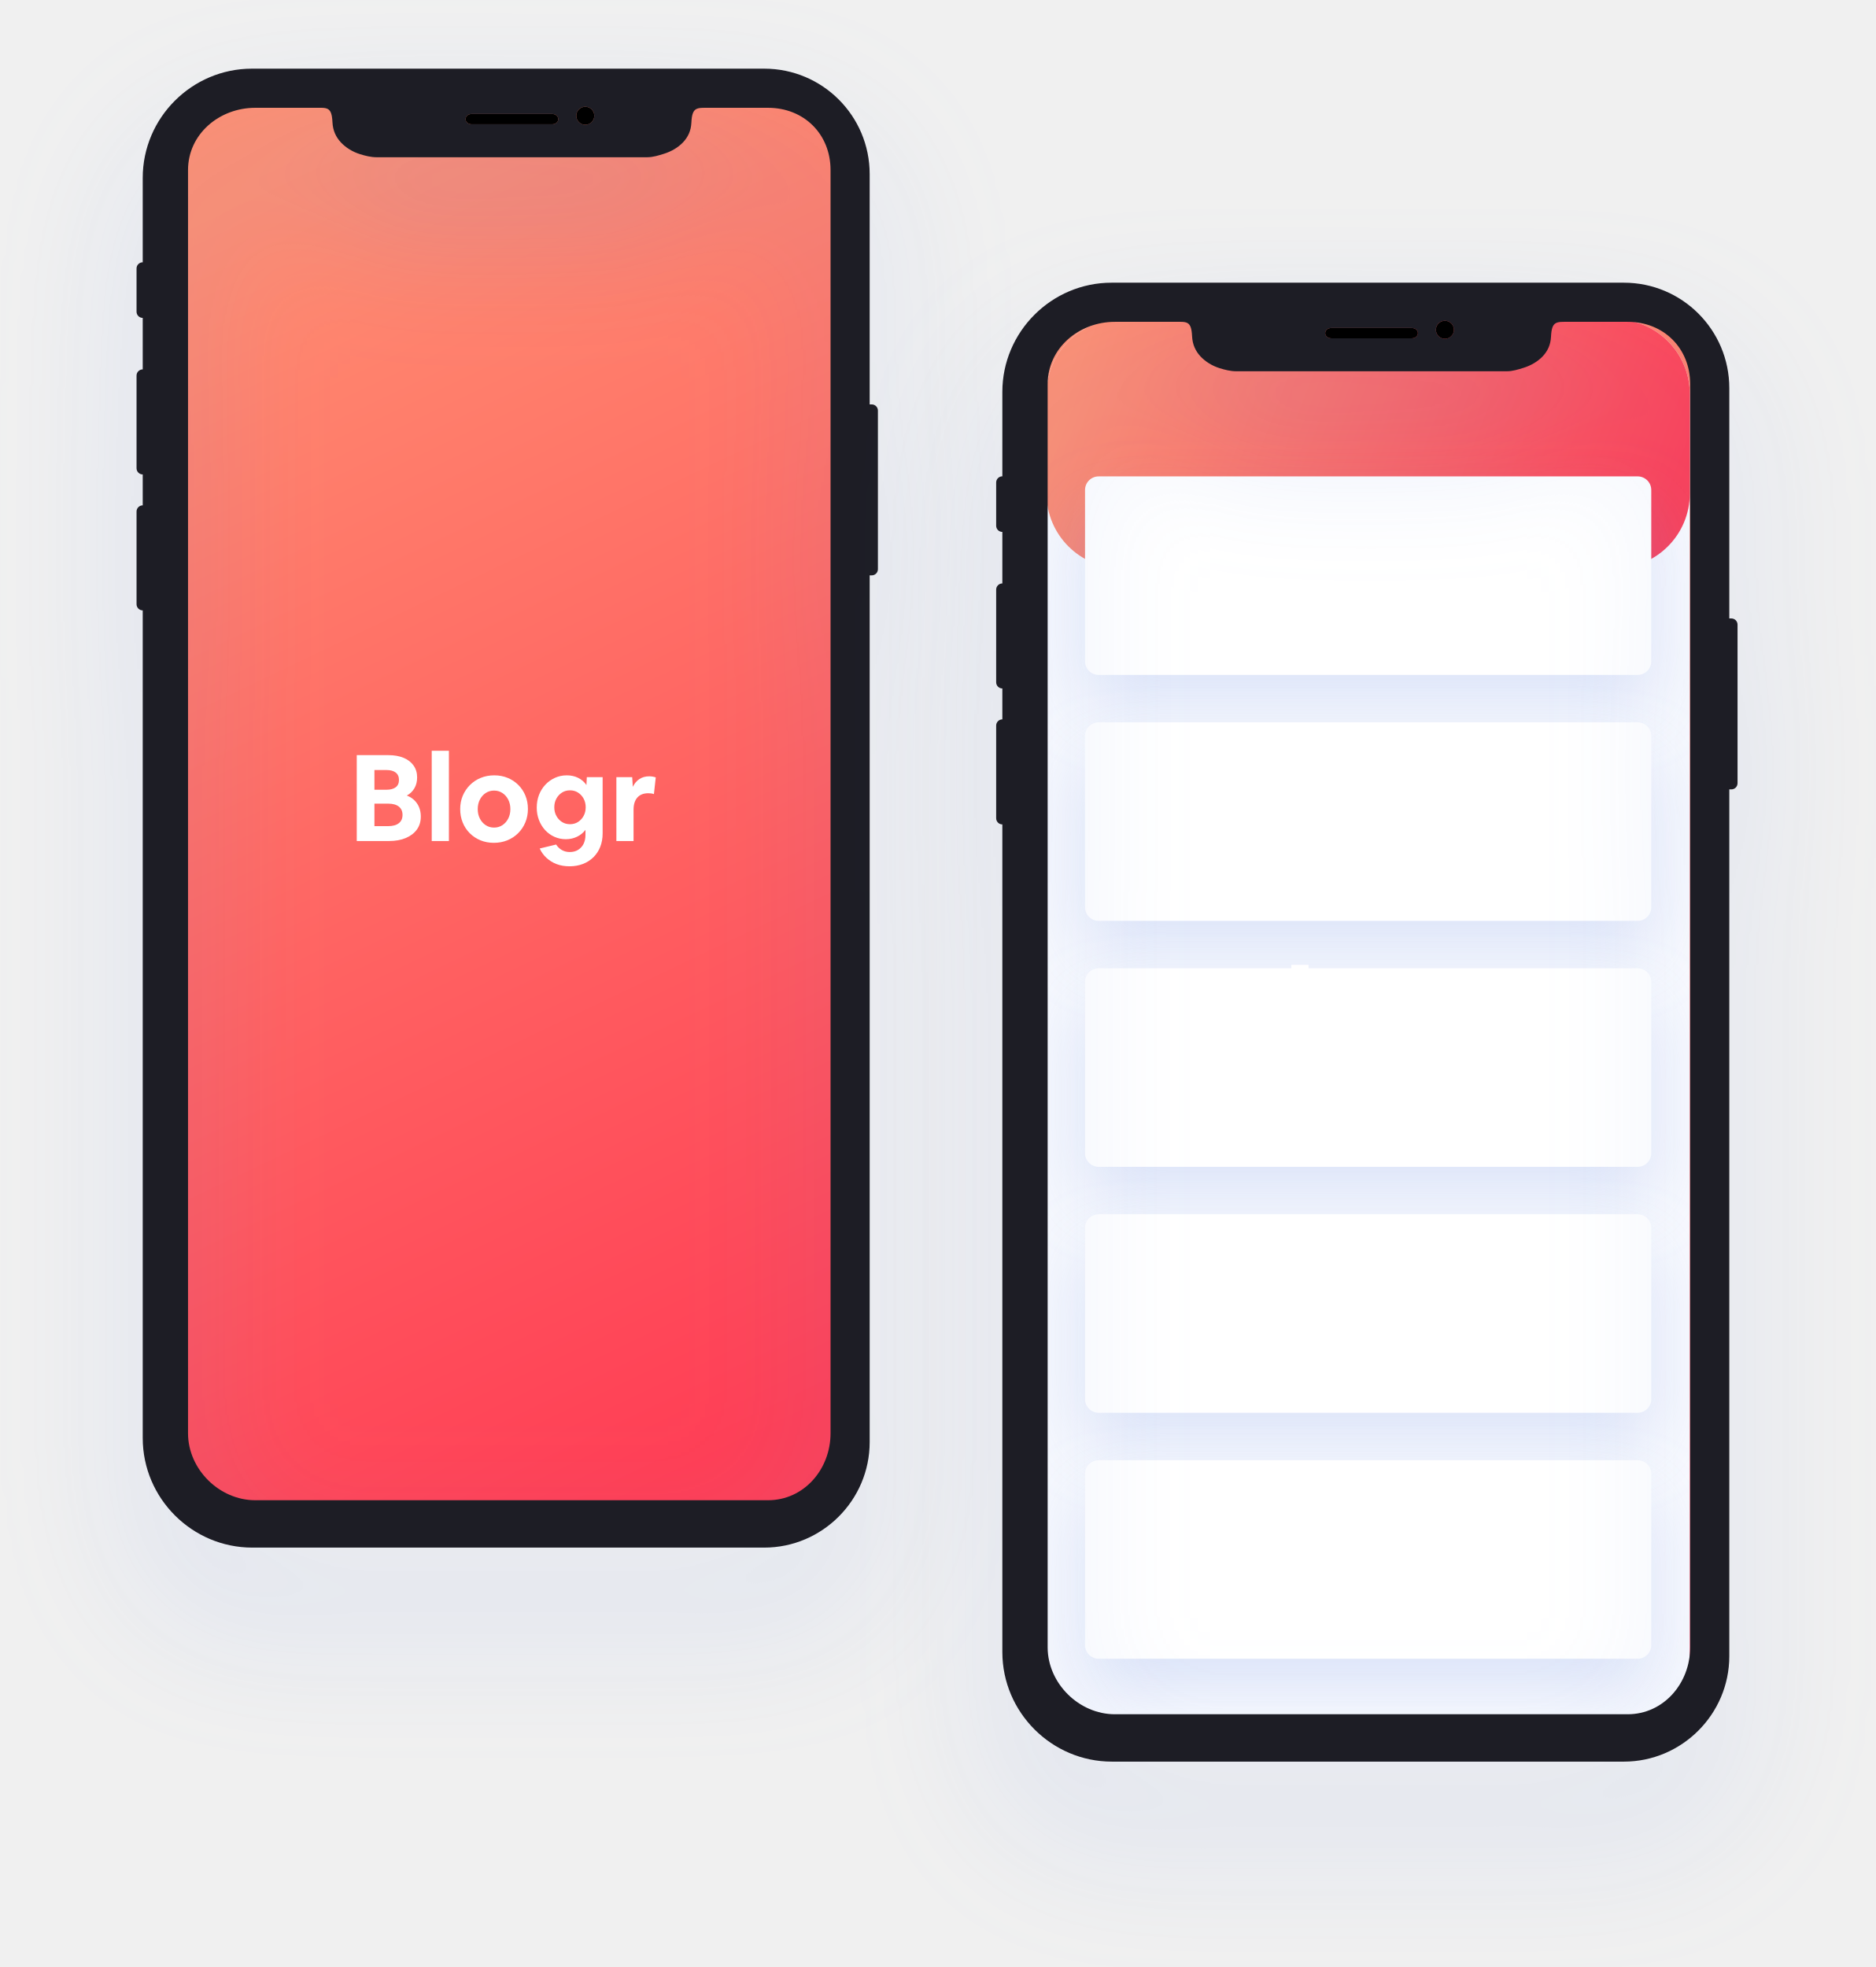
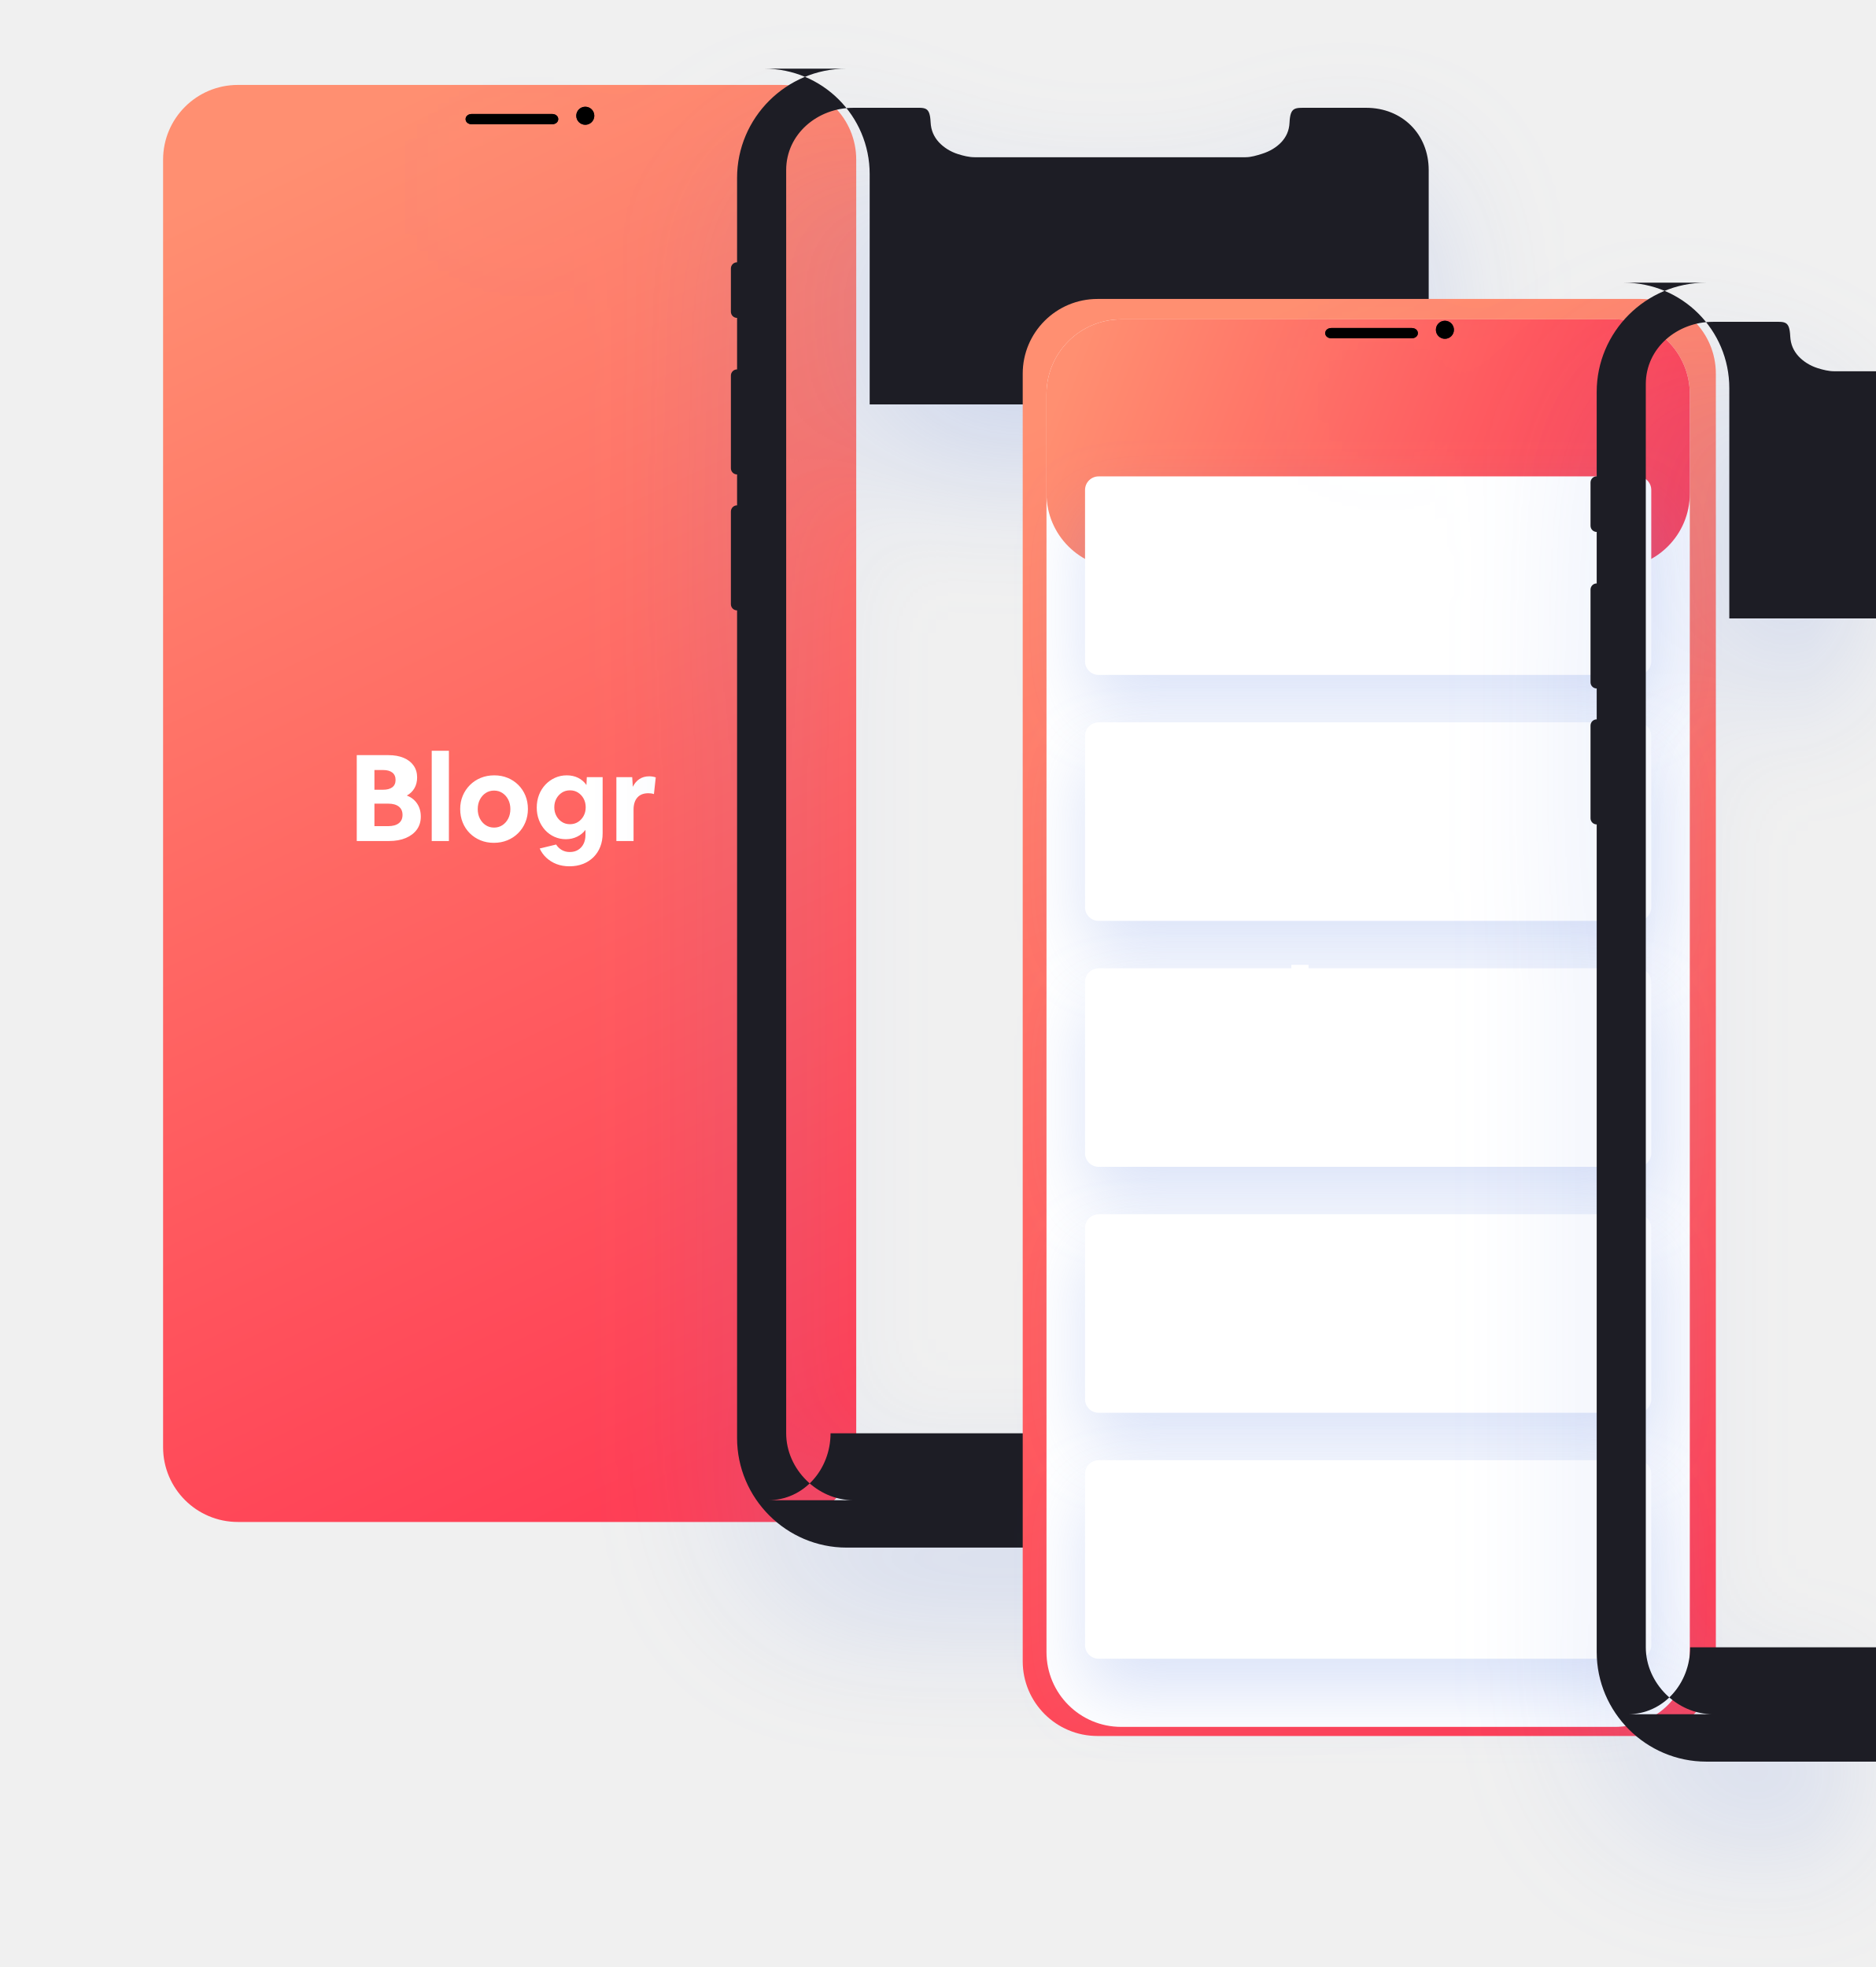
<svg xmlns="http://www.w3.org/2000/svg" xmlns:xlink="http://www.w3.org/1999/xlink" width="552" height="579">
  <defs>
    <filter x="-32.1%" y="-11.5%" width="164.2%" height="132.2%" filterUnits="objectBoundingBox" id="b">
      <feOffset dy="20" in="SourceAlpha" result="shadowOffsetOuter1" />
      <feGaussianBlur stdDeviation="20" in="shadowOffsetOuter1" result="shadowBlurOuter1" />
      <feColorMatrix values="0 0 0 0 0.422 0 0 0 0 0.554 0 0 0 0 0.894 0 0 0 0.243 0" in="shadowBlurOuter1" />
    </filter>
    <filter x="-21%" y="-42.8%" width="142%" height="219.8%" filterUnits="objectBoundingBox" id="e">
      <feOffset dy="10" in="SourceAlpha" result="shadowOffsetOuter1" />
      <feGaussianBlur stdDeviation="10" in="shadowOffsetOuter1" result="shadowBlurOuter1" />
      <feColorMatrix values="0 0 0 0 0.422 0 0 0 0 0.554 0 0 0 0 0.894 0 0 0 0.243 0" in="shadowBlurOuter1" />
    </filter>
    <filter x="-21%" y="-42.8%" width="142%" height="219.8%" filterUnits="objectBoundingBox" id="g">
      <feOffset dy="10" in="SourceAlpha" result="shadowOffsetOuter1" />
      <feGaussianBlur stdDeviation="10" in="shadowOffsetOuter1" result="shadowBlurOuter1" />
      <feColorMatrix values="0 0 0 0 0.422 0 0 0 0 0.554 0 0 0 0 0.894 0 0 0 0.243 0" in="shadowBlurOuter1" />
    </filter>
    <filter x="-21%" y="-42.8%" width="142%" height="219.8%" filterUnits="objectBoundingBox" id="i">
      <feOffset dy="10" in="SourceAlpha" result="shadowOffsetOuter1" />
      <feGaussianBlur stdDeviation="10" in="shadowOffsetOuter1" result="shadowBlurOuter1" />
      <feColorMatrix values="0 0 0 0 0.422 0 0 0 0 0.554 0 0 0 0 0.894 0 0 0 0.243 0" in="shadowBlurOuter1" />
    </filter>
    <filter x="-21%" y="-42.8%" width="142%" height="219.8%" filterUnits="objectBoundingBox" id="k">
      <feOffset dy="10" in="SourceAlpha" result="shadowOffsetOuter1" />
      <feGaussianBlur stdDeviation="10" in="shadowOffsetOuter1" result="shadowBlurOuter1" />
      <feColorMatrix values="0 0 0 0 0.422 0 0 0 0 0.554 0 0 0 0 0.894 0 0 0 0.243 0" in="shadowBlurOuter1" />
    </filter>
    <filter x="-21%" y="-42.8%" width="142%" height="219.8%" filterUnits="objectBoundingBox" id="m">
      <feOffset dy="10" in="SourceAlpha" result="shadowOffsetOuter1" />
      <feGaussianBlur stdDeviation="10" in="shadowOffsetOuter1" result="shadowBlurOuter1" />
      <feColorMatrix values="0 0 0 0 0.422 0 0 0 0 0.554 0 0 0 0 0.894 0 0 0 0.243 0" in="shadowBlurOuter1" />
    </filter>
    <filter x="-32.1%" y="-11.5%" width="164.2%" height="132.2%" filterUnits="objectBoundingBox" id="o">
      <feOffset dy="20" in="SourceAlpha" result="shadowOffsetOuter1" />
      <feGaussianBlur stdDeviation="20" in="shadowOffsetOuter1" result="shadowBlurOuter1" />
      <feColorMatrix values="0 0 0 0 0.422 0 0 0 0 0.554 0 0 0 0 0.894 0 0 0 0.243 0" in="shadowBlurOuter1" />
    </filter>
    <rect id="f" x="0" y="0" width="166.649" height="58.441" rx="4" />
    <rect id="h" x="0" y="72.397" width="166.649" height="58.441" rx="4" />
    <rect id="j" x="0" y="144.794" width="166.649" height="58.441" rx="4" />
    <rect id="l" x="0" y="217.192" width="166.649" height="58.441" rx="4" />
    <rect id="n" x="0" y="289.589" width="166.649" height="58.441" rx="4" />
    <linearGradient x1="38.371%" y1="0%" x2="61.629%" y2="100%" id="a">
      <stop stop-color="#FF8F71" offset="0%" />
      <stop stop-color="#FF3E55" offset="100%" />
    </linearGradient>
    <linearGradient x1="0%" y1="42.512%" x2="100%" y2="57.488%" id="d">
      <stop stop-color="#FF8F71" offset="0%" />
      <stop stop-color="#FF3E55" offset="100%" />
    </linearGradient>
-     <path d="M204.442 401.894c0 10.587-7.815 19.708-18.398 19.708H35.126c-10.584 0-19.786-9.121-19.786-19.708V30.059c0-10.587 9.202-18.327 19.786-18.327h17.447c3.689 0 5.051-.422 5.275 4.255.116 2.43 1.007 4.318 2.435 5.881 1.426 1.534 3.39 2.794 5.646 3.501 1.531.48 3.236.914 4.861.914h79.751c1.626 0 3.33-.534 4.861-1.013 2.258-.707 4.22-1.887 5.647-3.392 1.428-1.535 2.319-3.344 2.434-5.773.223-4.676 1.587-4.373 5.276-4.373h17.285c10.583 0 18.398 7.74 18.398 18.327v371.835zM98.847 13.55h23.637c1.004 0 1.819.622 1.819 1.515 0 .893-.815 1.516-1.819 1.516H98.847c-1.005 0-1.818-.623-1.818-1.516s.813-1.515 1.818-1.515zm36.063.522a2.653 2.653 0 11-5.306 0 2.653 2.653 0 015.306 0zm81.048 84.968V31.254c0-17.144-13.893-31.042-31.032-31.042H34.148c-17.677 0-32.142 14.47-32.142 32.155v24.839a1.819 1.819 0 00-1.819 1.818v12.733a1.82 1.82 0 001.819 1.82v15.157a1.82 1.82 0 00-1.819 1.82v27.284a1.82 1.82 0 001.819 1.818v9.095a1.82 1.82 0 00-1.819 1.818v27.285a1.82 1.82 0 001.819 1.82V403.29c0 17.74 14.509 32.257 32.243 32.257h150.677c17.067 0 31.032-13.97 31.032-31.043v-255.14h.605a1.819 1.819 0 001.82-1.819v-46.685c0-1.005-.814-1.82-1.82-1.82h-.605z" id="c" />
-     <path d="M204.442 401.894c0 10.587-7.815 19.708-18.398 19.708H35.126c-10.584 0-19.786-9.121-19.786-19.708V30.059c0-10.587 9.202-18.327 19.786-18.327h17.447c3.689 0 5.051-.422 5.275 4.255.116 2.43 1.007 4.318 2.435 5.881 1.426 1.534 3.39 2.794 5.646 3.501 1.531.48 3.236.914 4.861.914h79.751c1.626 0 3.33-.534 4.861-1.013 2.258-.707 4.22-1.887 5.647-3.392 1.428-1.535 2.319-3.344 2.434-5.773.223-4.676 1.587-4.373 5.276-4.373h17.285c10.583 0 18.398 7.74 18.398 18.327v371.835zM98.847 13.55h23.637c1.004 0 1.819.622 1.819 1.515 0 .893-.815 1.516-1.819 1.516H98.847c-1.005 0-1.818-.623-1.818-1.516s.813-1.515 1.818-1.515zm36.063.522a2.653 2.653 0 11-5.306 0 2.653 2.653 0 015.306 0zm81.048 84.968V31.254c0-17.144-13.893-31.042-31.032-31.042H34.148c-17.677 0-32.142 14.47-32.142 32.155v24.839a1.819 1.819 0 00-1.819 1.818v12.733a1.82 1.82 0 001.819 1.82v15.157a1.82 1.82 0 00-1.819 1.82v27.284a1.82 1.82 0 001.819 1.818v9.095a1.82 1.82 0 00-1.819 1.818v27.285a1.82 1.82 0 001.819 1.82V403.29c0 17.74 14.509 32.257 32.243 32.257h150.677c17.067 0 31.032-13.97 31.032-31.043v-255.14h.605a1.819 1.819 0 001.82-1.819v-46.685c0-1.005-.814-1.82-1.82-1.82h-.605z" id="p" />
+     <path d="M204.442 401.894c0 10.587-7.815 19.708-18.398 19.708h25.126c-10.584 0-19.786-9.121-19.786-19.708V30.059c0-10.587 9.202-18.327 19.786-18.327h17.447c3.689 0 5.051-.422 5.275 4.255.116 2.43 1.007 4.318 2.435 5.881 1.426 1.534 3.39 2.794 5.646 3.501 1.531.48 3.236.914 4.861.914h79.751c1.626 0 3.33-.534 4.861-1.013 2.258-.707 4.22-1.887 5.647-3.392 1.428-1.535 2.319-3.344 2.434-5.773.223-4.676 1.587-4.373 5.276-4.373h17.285c10.583 0 18.398 7.74 18.398 18.327v371.835zM98.847 13.55h23.637c1.004 0 1.819.622 1.819 1.515 0 .893-.815 1.516-1.819 1.516H98.847c-1.005 0-1.818-.623-1.818-1.516s.813-1.515 1.818-1.515zm36.063.522a2.653 2.653 0 11-5.306 0 2.653 2.653 0 015.306 0zm81.048 84.968V31.254c0-17.144-13.893-31.042-31.032-31.042h24.148c-17.677 0-32.142 14.47-32.142 32.155v24.839a1.819 1.819 0 00-1.819 1.818v12.733a1.82 1.82 0 001.819 1.82v15.157a1.82 1.82 0 00-1.819 1.82v27.284a1.82 1.82 0 001.819 1.818v9.095a1.82 1.82 0 00-1.819 1.818v27.285a1.82 1.82 0 001.819 1.82V403.29c0 17.74 14.509 32.257 32.243 32.257h150.677c17.067 0 31.032-13.97 31.032-31.043v-255.14h.605a1.819 1.819 0 001.82-1.819v-46.685c0-1.005-.814-1.82-1.82-1.82h-.605z" id="c" />
+     <path d="M204.442 401.894c0 10.587-7.815 19.708-18.398 19.708h25.126c-10.584 0-19.786-9.121-19.786-19.708V30.059c0-10.587 9.202-18.327 19.786-18.327h17.447c3.689 0 5.051-.422 5.275 4.255.116 2.43 1.007 4.318 2.435 5.881 1.426 1.534 3.39 2.794 5.646 3.501 1.531.48 3.236.914 4.861.914h79.751c1.626 0 3.33-.534 4.861-1.013 2.258-.707 4.22-1.887 5.647-3.392 1.428-1.535 2.319-3.344 2.434-5.773.223-4.676 1.587-4.373 5.276-4.373h17.285c10.583 0 18.398 7.74 18.398 18.327v371.835zM98.847 13.55h23.637c1.004 0 1.819.622 1.819 1.515 0 .893-.815 1.516-1.819 1.516H98.847c-1.005 0-1.818-.623-1.818-1.516s.813-1.515 1.818-1.515zm36.063.522a2.653 2.653 0 11-5.306 0 2.653 2.653 0 015.306 0zm81.048 84.968V31.254c0-17.144-13.893-31.042-31.032-31.042h24.148c-17.677 0-32.142 14.47-32.142 32.155v24.839a1.819 1.819 0 00-1.819 1.818v12.733a1.82 1.82 0 001.819 1.82v15.157a1.82 1.82 0 00-1.819 1.82v27.284a1.82 1.82 0 001.819 1.818v9.095a1.82 1.82 0 00-1.819 1.818v27.285a1.82 1.82 0 001.819 1.82V403.29c0 17.74 14.509 32.257 32.243 32.257h150.677c17.067 0 31.032-13.97 31.032-31.043v-255.14h.605a1.819 1.819 0 001.82-1.819v-46.685c0-1.005-.814-1.82-1.82-1.82h-.605z" id="p" />
  </defs>
  <g fill="none" fill-rule="evenodd">
    <g transform="translate(40 20)">
      <rect fill="url(#a)" x="8" y="5" width="204" height="423" rx="22" />
-       <path d="M65 227.56v-25.278h9.316c1.734 0 3.232.267 4.496.8 1.264.535 2.239 1.294 2.925 2.28.686.984 1.03 2.141 1.03 3.47 0 1.21-.266 2.273-.795 3.187a5.63 5.63 0 01-2.24 2.154c1.3.498 2.312 1.287 3.034 2.367s1.083 2.356 1.083 3.828c0 1.471-.385 2.74-1.155 3.809-.77 1.068-1.854 1.899-3.25 2.492s-3.045.89-4.947.89H65zm5.2-20.9v5.804h3.539c1.18 0 2.088-.243 2.726-.73.638-.487.957-1.205.957-2.154 0-.95-.32-1.673-.957-2.172-.638-.498-1.547-.747-2.726-.747h-3.54zm0 16.52h4.044c1.348 0 2.39-.285 3.124-.854.734-.57 1.101-1.389 1.101-2.457 0-1.068-.367-1.887-1.101-2.456-.735-.57-1.776-.855-3.124-.855H70.2v6.622zm16.863 4.38V201h5.056v26.56h-5.056zm18.272.533c-1.42 0-2.732-.249-3.936-.747a9.577 9.577 0 01-3.142-2.083 9.438 9.438 0 01-2.076-3.151c-.494-1.21-.74-2.528-.74-3.952s.252-2.735.758-3.934a9.78 9.78 0 012.112-3.15 9.594 9.594 0 013.178-2.101c1.216-.499 2.546-.748 3.99-.748 1.42 0 2.733.25 3.936.748a9.577 9.577 0 013.142 2.083 9.482 9.482 0 012.076 3.133c.494 1.198.74 2.51.74 3.934 0 1.424-.252 2.741-.758 3.951a9.73 9.73 0 01-2.112 3.169 9.594 9.594 0 01-3.178 2.1c-1.216.499-2.546.748-3.99.748zm.072-4.486c.915 0 1.733-.237 2.456-.712.722-.474 1.293-1.121 1.715-1.94.421-.819.632-1.75.632-2.795 0-1.044-.211-1.976-.632-2.795-.422-.818-.993-1.465-1.715-1.94-.723-.475-1.541-.712-2.456-.712s-1.733.237-2.455.712c-.723.475-1.294 1.122-1.716 1.94-.42.82-.632 1.75-.632 2.795s.211 1.976.632 2.795c.422.819.993 1.466 1.716 1.94.722.475 1.54.712 2.455.712zm21.124 3.418a8.081 8.081 0 01-3.376-.712 8.295 8.295 0 01-2.726-1.976 9.246 9.246 0 01-1.806-2.955c-.433-1.127-.65-2.344-.65-3.649 0-1.353.223-2.605.668-3.756a9.131 9.131 0 011.878-3.008 8.894 8.894 0 012.817-2.012c1.07-.486 2.232-.73 3.484-.73 1.228 0 2.335.244 3.322.73a6.447 6.447 0 012.456 2.118l.108-2.314h4.658v16.555c0 1.448-.234 2.765-.704 3.952a8.774 8.774 0 01-2.004 3.062 8.961 8.961 0 01-3.087 1.976c-1.192.463-2.51.694-3.954.694-1.42 0-2.697-.22-3.828-.659a9.174 9.174 0 01-2.961-1.833 8.656 8.656 0 01-1.986-2.742l4.839-1.174a4.737 4.737 0 001.679 1.62c.686.391 1.462.587 2.329.587.939 0 1.751-.208 2.437-.623a4.283 4.283 0 001.607-1.745c.385-.747.578-1.62.578-2.616v-1.531a6.795 6.795 0 01-2.474 2.011c-.999.487-2.1.73-3.304.73zm1.228-4.415c.89 0 1.68-.22 2.365-.658a4.816 4.816 0 001.643-1.78c.41-.748.614-1.596.614-2.546 0-.95-.204-1.798-.614-2.545a4.816 4.816 0 00-1.643-1.78c-.686-.44-1.474-.66-2.365-.66-.89 0-1.679.22-2.365.66a4.816 4.816 0 00-1.643 1.78c-.41.747-.614 1.596-.614 2.545 0 .95.205 1.798.614 2.546.41.747.957 1.34 1.643 1.78.686.439 1.474.658 2.365.658zm13.65 4.95V208.76h4.658l.18 2.848c.482-.996 1.132-1.762 1.95-2.296.819-.534 1.782-.801 2.89-.801.336 0 .673.03 1.01.089.337.06.638.137.903.231l-.542 4.914a3.86 3.86 0 00-.812-.196 6.647 6.647 0 00-.849-.054c-1.396 0-2.467.422-3.213 1.264-.747.843-1.12 2.035-1.12 3.578v9.221h-5.055z" fill="#FFF" fill-rule="nonzero" />
+       <path d="M65 227.56v-25.278h9.316c1.734 0 3.232.267 4.496.8 1.264.535 2.239 1.294 2.925 2.28.686.984 1.03 2.141 1.03 3.47 0 1.21-.266 2.273-.795 3.187a5.63 5.63 0 01-2.24 2.154c1.3.498 2.312 1.287 3.034 2.367s1.083 2.356 1.083 3.828c0 1.471-.385 2.74-1.155 3.809-.77 1.068-1.854 1.899-3.25 2.492s-3.045.89-4.947.89H65zm5.2-20.9v5.804h2.539c1.18 0 2.088-.243 2.726-.73.638-.487.957-1.205.957-2.154 0-.95-.32-1.673-.957-2.172-.638-.498-1.547-.747-2.726-.747h-3.54zm0 16.52h4.044c1.348 0 2.39-.285 3.124-.854.734-.57 1.101-1.389 1.101-2.457 0-1.068-.367-1.887-1.101-2.456-.735-.57-1.776-.855-3.124-.855H70.2v6.622zm16.863 4.38V201h5.056v26.56h-5.056zm18.272.533c-1.42 0-2.732-.249-3.936-.747a9.577 9.577 0 01-3.142-2.083 9.438 9.438 0 01-2.076-3.151c-.494-1.21-.74-2.528-.74-3.952s.252-2.735.758-3.934a9.78 9.78 0 012.112-3.15 9.594 9.594 0 013.178-2.101c1.216-.499 2.546-.748 3.99-.748 1.42 0 2.733.25 3.936.748a9.577 9.577 0 013.142 2.083 9.482 9.482 0 012.076 3.133c.494 1.198.74 2.51.74 3.934 0 1.424-.252 2.741-.758 3.951a9.73 9.73 0 01-2.112 3.169 9.594 9.594 0 01-3.178 2.1c-1.216.499-2.546.748-3.99.748zm.072-4.486c.915 0 1.733-.237 2.456-.712.722-.474 1.293-1.121 1.715-1.94.421-.819.632-1.75.632-2.795 0-1.044-.211-1.976-.632-2.795-.422-.818-.993-1.465-1.715-1.94-.723-.475-1.541-.712-2.456-.712s-1.733.237-2.455.712c-.723.475-1.294 1.122-1.716 1.94-.42.82-.632 1.75-.632 2.795s.211 1.976.632 2.795c.422.819.993 1.466 1.716 1.94.722.475 1.54.712 2.455.712zm21.124 3.418a8.081 8.081 0 01-3.376-.712 8.295 8.295 0 01-2.726-1.976 9.246 9.246 0 01-1.806-2.955c-.433-1.127-.65-2.344-.65-3.649 0-1.353.223-2.605.668-3.756a9.131 9.131 0 011.878-3.008 8.894 8.894 0 012.817-2.012c1.07-.486 2.232-.73 3.484-.73 1.228 0 2.335.244 3.322.73a6.447 6.447 0 012.456 2.118l.108-2.314h4.658v16.555c0 1.448-.234 2.765-.704 3.952a8.774 8.774 0 01-2.004 3.062 8.961 8.961 0 01-3.087 1.976c-1.192.463-2.51.694-3.954.694-1.42 0-2.697-.22-3.828-.659a9.174 9.174 0 01-2.961-1.833 8.656 8.656 0 01-1.986-2.742l4.839-1.174a4.737 4.737 0 001.679 1.62c.686.391 1.462.587 2.329.587.939 0 1.751-.208 2.437-.623a4.283 4.283 0 001.607-1.745c.385-.747.578-1.62.578-2.616v-1.531a6.795 6.795 0 01-2.474 2.011c-.999.487-2.1.73-3.304.73zm1.228-4.415c.89 0 1.68-.22 2.365-.658a4.816 4.816 0 001.643-1.78c.41-.748.614-1.596.614-2.546 0-.95-.204-1.798-.614-2.545a4.816 4.816 0 00-1.643-1.78c-.686-.44-1.474-.66-2.365-.66-.89 0-1.679.22-2.365.66a4.816 4.816 0 00-1.643 1.78c-.41.747-.614 1.596-.614 2.545 0 .95.205 1.798.614 2.546.41.747.957 1.34 1.643 1.78.686.439 1.474.658 2.365.658zm13.65 4.95V208.76h4.658l.18 2.848c.482-.996 1.132-1.762 1.95-2.296.819-.534 1.782-.801 2.89-.801.336 0 .673.03 1.01.089.337.06.638.137.903.231l-.542 4.914a3.86 3.86 0 00-.812-.196 6.647 6.647 0 00-.849-.054c-1.396 0-2.467.422-3.213 1.264-.747.843-1.12 2.035-1.12 3.578v9.221h-5.055z" fill="#FFF" fill-rule="nonzero" />
      <use fill="#000" filter="url(#b)" xlink:href="#c" />
      <use fill="#1D1D25" xlink:href="#c" />
      <path d="M122.484 13.55H98.847c-1.005 0-1.819.624-1.819 1.517 0 .892.814 1.515 1.82 1.515h23.636c1.005 0 1.82-.623 1.82-1.515 0-.893-.815-1.517-1.82-1.517M132.258 11.42a2.653 2.653 0 10.002 5.306 2.653 2.653 0 00-.002-5.306" fill="#000" />
    </g>
    <g transform="translate(293 83)">
      <rect fill="url(#a)" x="8" y="5" width="204" height="423" rx="22" />
      <rect fill="#FFF" x="15" y="11" width="189.335" height="414.321" rx="22" />
      <rect fill="url(#d)" x="15" y="11" width="189.335" height="73.269" rx="22" />
      <g transform="translate(26.343 57.23)">
        <use fill="#000" filter="url(#e)" xlink:href="#f" />
        <use fill="#FFF" xlink:href="#f" />
      </g>
      <g transform="translate(26.343 57.23)">
        <use fill="#000" filter="url(#g)" xlink:href="#h" />
        <use fill="#FFF" xlink:href="#h" />
      </g>
      <g transform="translate(26.343 57.23)">
        <use fill="#000" filter="url(#i)" xlink:href="#j" />
        <use fill="#FFF" xlink:href="#j" />
      </g>
      <g transform="translate(26.343 57.23)">
        <use fill="#000" filter="url(#k)" xlink:href="#l" />
        <use fill="#FFF" xlink:href="#l" />
      </g>
      <g transform="translate(26.343 57.23)">
        <use fill="#000" filter="url(#m)" xlink:href="#n" />
        <use fill="#FFF" xlink:href="#n" />
      </g>
-       <path d="M65 227.56v-25.278h9.316c1.734 0 3.232.267 4.496.8 1.264.535 2.239 1.294 2.925 2.28.686.984 1.03 2.141 1.03 3.47 0 1.21-.266 2.273-.795 3.187a5.63 5.63 0 01-2.24 2.154c1.3.498 2.312 1.287 3.034 2.367s1.083 2.356 1.083 3.828c0 1.471-.385 2.74-1.155 3.809-.77 1.068-1.854 1.899-3.25 2.492s-3.045.89-4.947.89H65zm5.2-20.9v5.804h3.539c1.18 0 2.088-.243 2.726-.73.638-.487.957-1.205.957-2.154 0-.95-.32-1.673-.957-2.172-.638-.498-1.547-.747-2.726-.747h-3.54zm0 16.52h4.044c1.348 0 2.39-.285 3.124-.854.734-.57 1.101-1.389 1.101-2.457 0-1.068-.367-1.887-1.101-2.456-.735-.57-1.776-.855-3.124-.855H70.2v6.622zm16.863 4.38V201h5.056v26.56h-5.056zm18.272.533c-1.42 0-2.732-.249-3.936-.747a9.577 9.577 0 01-3.142-2.083 9.438 9.438 0 01-2.076-3.151c-.494-1.21-.74-2.528-.74-3.952s.252-2.735.758-3.934a9.78 9.78 0 012.112-3.15 9.594 9.594 0 013.178-2.101c1.216-.499 2.546-.748 3.99-.748 1.42 0 2.733.25 3.936.748a9.577 9.577 0 013.142 2.083 9.482 9.482 0 012.076 3.133c.494 1.198.74 2.51.74 3.934 0 1.424-.252 2.741-.758 3.951a9.73 9.73 0 01-2.112 3.169 9.594 9.594 0 01-3.178 2.1c-1.216.499-2.546.748-3.99.748zm.072-4.486c.915 0 1.733-.237 2.456-.712.722-.474 1.293-1.121 1.715-1.94.421-.819.632-1.75.632-2.795 0-1.044-.211-1.976-.632-2.795-.422-.818-.993-1.465-1.715-1.94-.723-.475-1.541-.712-2.456-.712s-1.733.237-2.455.712c-.723.475-1.294 1.122-1.716 1.94-.42.82-.632 1.75-.632 2.795s.211 1.976.632 2.795c.422.819.993 1.466 1.716 1.94.722.475 1.54.712 2.455.712zm21.124 3.418a8.081 8.081 0 01-3.376-.712 8.295 8.295 0 01-2.726-1.976 9.246 9.246 0 01-1.806-2.955c-.433-1.127-.65-2.344-.65-3.649 0-1.353.223-2.605.668-3.756a9.131 9.131 0 011.878-3.008 8.894 8.894 0 012.817-2.012c1.07-.486 2.232-.73 3.484-.73 1.228 0 2.335.244 3.322.73a6.447 6.447 0 012.456 2.118l.108-2.314h4.658v16.555c0 1.448-.234 2.765-.704 3.952a8.774 8.774 0 01-2.004 3.062 8.961 8.961 0 01-3.087 1.976c-1.192.463-2.51.694-3.954.694-1.42 0-2.697-.22-3.828-.659a9.174 9.174 0 01-2.961-1.833 8.656 8.656 0 01-1.986-2.742l4.839-1.174a4.737 4.737 0 001.679 1.62c.686.391 1.462.587 2.329.587.939 0 1.751-.208 2.437-.623a4.283 4.283 0 001.607-1.745c.385-.747.578-1.62.578-2.616v-1.531a6.795 6.795 0 01-2.474 2.011c-.999.487-2.1.73-3.304.73zm1.228-4.415c.89 0 1.68-.22 2.365-.658a4.816 4.816 0 001.643-1.78c.41-.748.614-1.596.614-2.546 0-.95-.204-1.798-.614-2.545a4.816 4.816 0 00-1.643-1.78c-.686-.44-1.474-.66-2.365-.66-.89 0-1.679.22-2.365.66a4.816 4.816 0 00-1.643 1.78c-.41.747-.614 1.596-.614 2.545 0 .95.205 1.798.614 2.546.41.747.957 1.34 1.643 1.78.686.439 1.474.658 2.365.658zm13.65 4.95V208.76h4.658l.18 2.848c.482-.996 1.132-1.762 1.95-2.296.819-.534 1.782-.801 2.89-.801.336 0 .673.03 1.01.089.337.06.638.137.903.231l-.542 4.914a3.86 3.86 0 00-.812-.196 6.647 6.647 0 00-.849-.054c-1.396 0-2.467.422-3.213 1.264-.747.843-1.12 2.035-1.12 3.578v9.221h-5.055z" fill="#FFF" fill-rule="nonzero" />
+       <path d="M65 227.56v-25.278h9.316c1.734 0 3.232.267 4.496.8 1.264.535 2.239 1.294 2.925 2.28.686.984 1.03 2.141 1.03 3.47 0 1.21-.266 2.273-.795 3.187a5.63 5.63 0 01-2.24 2.154c1.3.498 2.312 1.287 3.034 2.367s1.083 2.356 1.083 3.828c0 1.471-.385 2.74-1.155 3.809-.77 1.068-1.854 1.899-3.25 2.492s-3.045.89-4.947.89H65zm5.2-20.9v5.804h2.539c1.18 0 2.088-.243 2.726-.73.638-.487.957-1.205.957-2.154 0-.95-.32-1.673-.957-2.172-.638-.498-1.547-.747-2.726-.747h-3.54zm0 16.52h4.044c1.348 0 2.39-.285 3.124-.854.734-.57 1.101-1.389 1.101-2.457 0-1.068-.367-1.887-1.101-2.456-.735-.57-1.776-.855-3.124-.855H70.2v6.622zm16.863 4.38V201h5.056v26.56h-5.056zm18.272.533c-1.42 0-2.732-.249-3.936-.747a9.577 9.577 0 01-3.142-2.083 9.438 9.438 0 01-2.076-3.151c-.494-1.21-.74-2.528-.74-3.952s.252-2.735.758-3.934a9.78 9.78 0 012.112-3.15 9.594 9.594 0 013.178-2.101c1.216-.499 2.546-.748 3.99-.748 1.42 0 2.733.25 3.936.748a9.577 9.577 0 013.142 2.083 9.482 9.482 0 012.076 3.133c.494 1.198.74 2.51.74 3.934 0 1.424-.252 2.741-.758 3.951a9.73 9.73 0 01-2.112 3.169 9.594 9.594 0 01-3.178 2.1c-1.216.499-2.546.748-3.99.748zm.072-4.486c.915 0 1.733-.237 2.456-.712.722-.474 1.293-1.121 1.715-1.94.421-.819.632-1.75.632-2.795 0-1.044-.211-1.976-.632-2.795-.422-.818-.993-1.465-1.715-1.94-.723-.475-1.541-.712-2.456-.712s-1.733.237-2.455.712c-.723.475-1.294 1.122-1.716 1.94-.42.82-.632 1.75-.632 2.795s.211 1.976.632 2.795c.422.819.993 1.466 1.716 1.94.722.475 1.54.712 2.455.712zm21.124 3.418a8.081 8.081 0 01-3.376-.712 8.295 8.295 0 01-2.726-1.976 9.246 9.246 0 01-1.806-2.955c-.433-1.127-.65-2.344-.65-3.649 0-1.353.223-2.605.668-3.756a9.131 9.131 0 011.878-3.008 8.894 8.894 0 012.817-2.012c1.07-.486 2.232-.73 3.484-.73 1.228 0 2.335.244 3.322.73a6.447 6.447 0 012.456 2.118l.108-2.314h4.658v16.555c0 1.448-.234 2.765-.704 3.952a8.774 8.774 0 01-2.004 3.062 8.961 8.961 0 01-3.087 1.976c-1.192.463-2.51.694-3.954.694-1.42 0-2.697-.22-3.828-.659a9.174 9.174 0 01-2.961-1.833 8.656 8.656 0 01-1.986-2.742l4.839-1.174a4.737 4.737 0 001.679 1.62c.686.391 1.462.587 2.329.587.939 0 1.751-.208 2.437-.623a4.283 4.283 0 001.607-1.745c.385-.747.578-1.62.578-2.616v-1.531a6.795 6.795 0 01-2.474 2.011c-.999.487-2.1.73-3.304.73zm1.228-4.415c.89 0 1.68-.22 2.365-.658a4.816 4.816 0 001.643-1.78c.41-.748.614-1.596.614-2.546 0-.95-.204-1.798-.614-2.545a4.816 4.816 0 00-1.643-1.78c-.686-.44-1.474-.66-2.365-.66-.89 0-1.679.22-2.365.66a4.816 4.816 0 00-1.643 1.78c-.41.747-.614 1.596-.614 2.545 0 .95.205 1.798.614 2.546.41.747.957 1.34 1.643 1.78.686.439 1.474.658 2.365.658zm13.65 4.95V208.76h4.658l.18 2.848c.482-.996 1.132-1.762 1.95-2.296.819-.534 1.782-.801 2.89-.801.336 0 .673.03 1.01.089.337.06.638.137.903.231l-.542 4.914a3.86 3.86 0 00-.812-.196 6.647 6.647 0 00-.849-.054c-1.396 0-2.467.422-3.213 1.264-.747.843-1.12 2.035-1.12 3.578v9.221h-5.055z" fill="#FFF" fill-rule="nonzero" />
      <g>
        <use fill="#000" filter="url(#o)" xlink:href="#p" />
        <use fill="#1D1D25" xlink:href="#p" />
        <path d="M122.484 13.55H98.847c-1.005 0-1.819.624-1.819 1.517 0 .892.814 1.515 1.82 1.515h23.636c1.005 0 1.82-.623 1.82-1.515 0-.893-.815-1.517-1.82-1.517M132.258 11.42a2.653 2.653 0 10.002 5.306 2.653 2.653 0 00-.002-5.306" fill="#000" />
      </g>
    </g>
  </g>
</svg>
